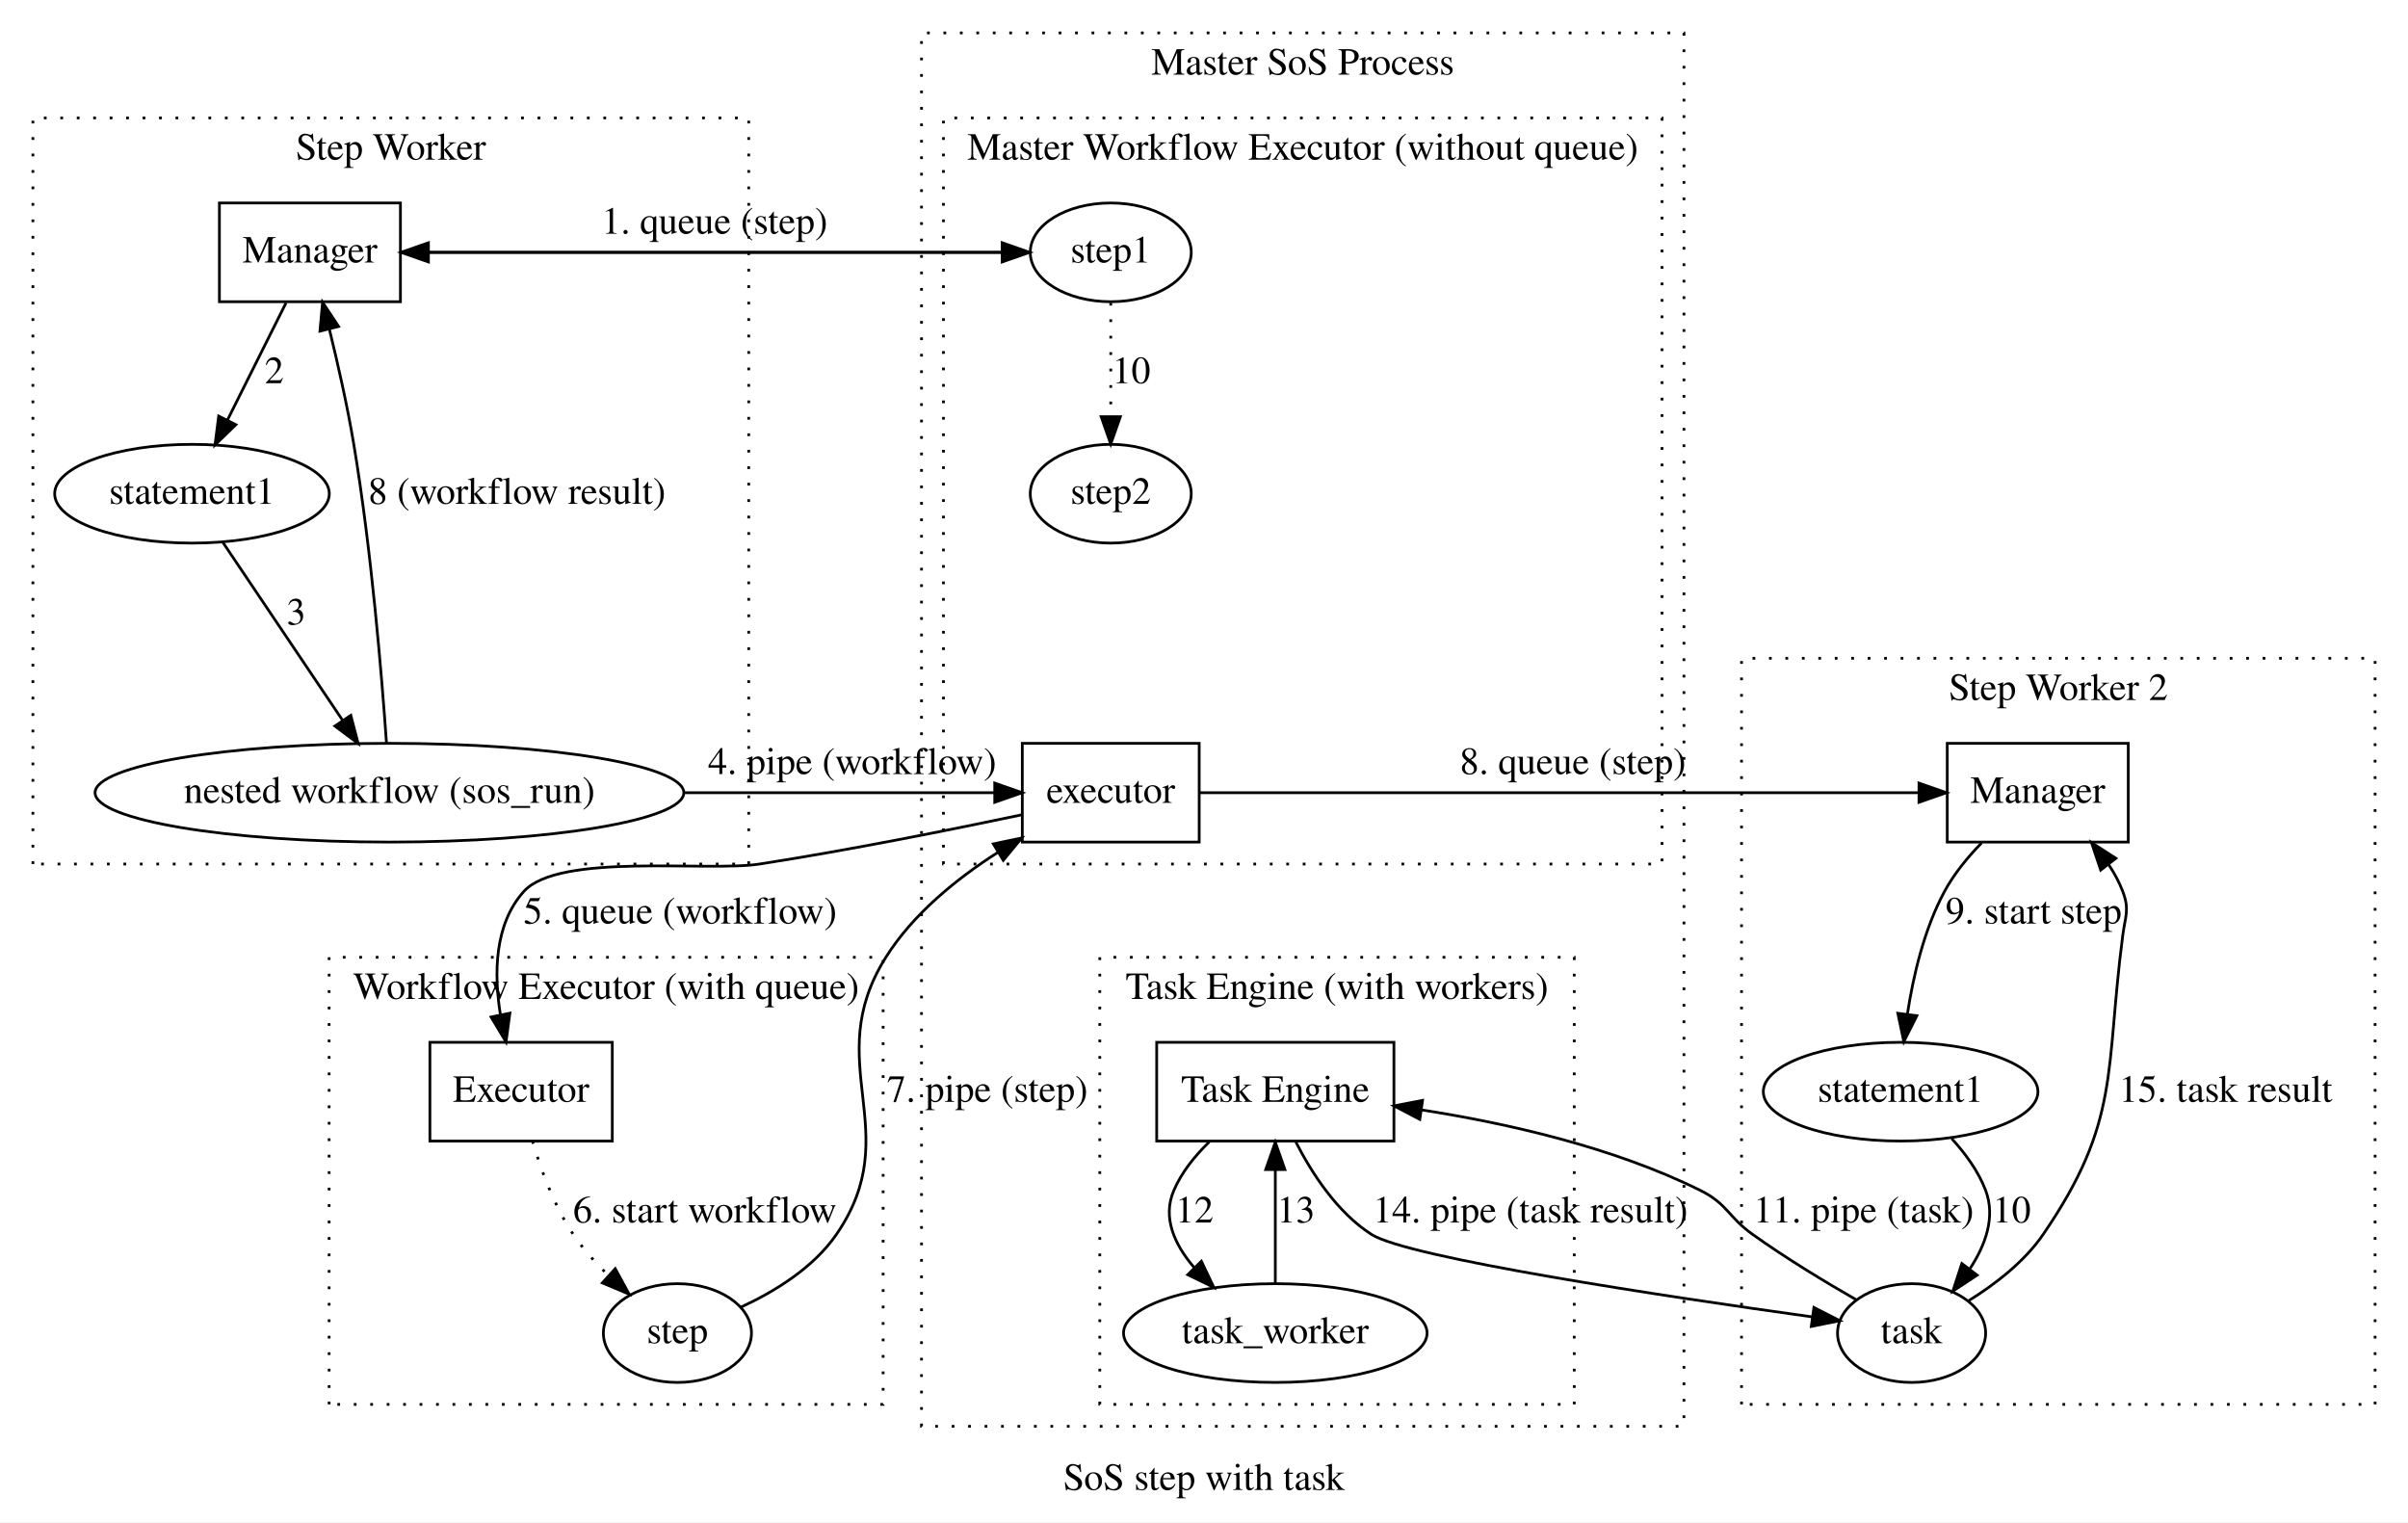
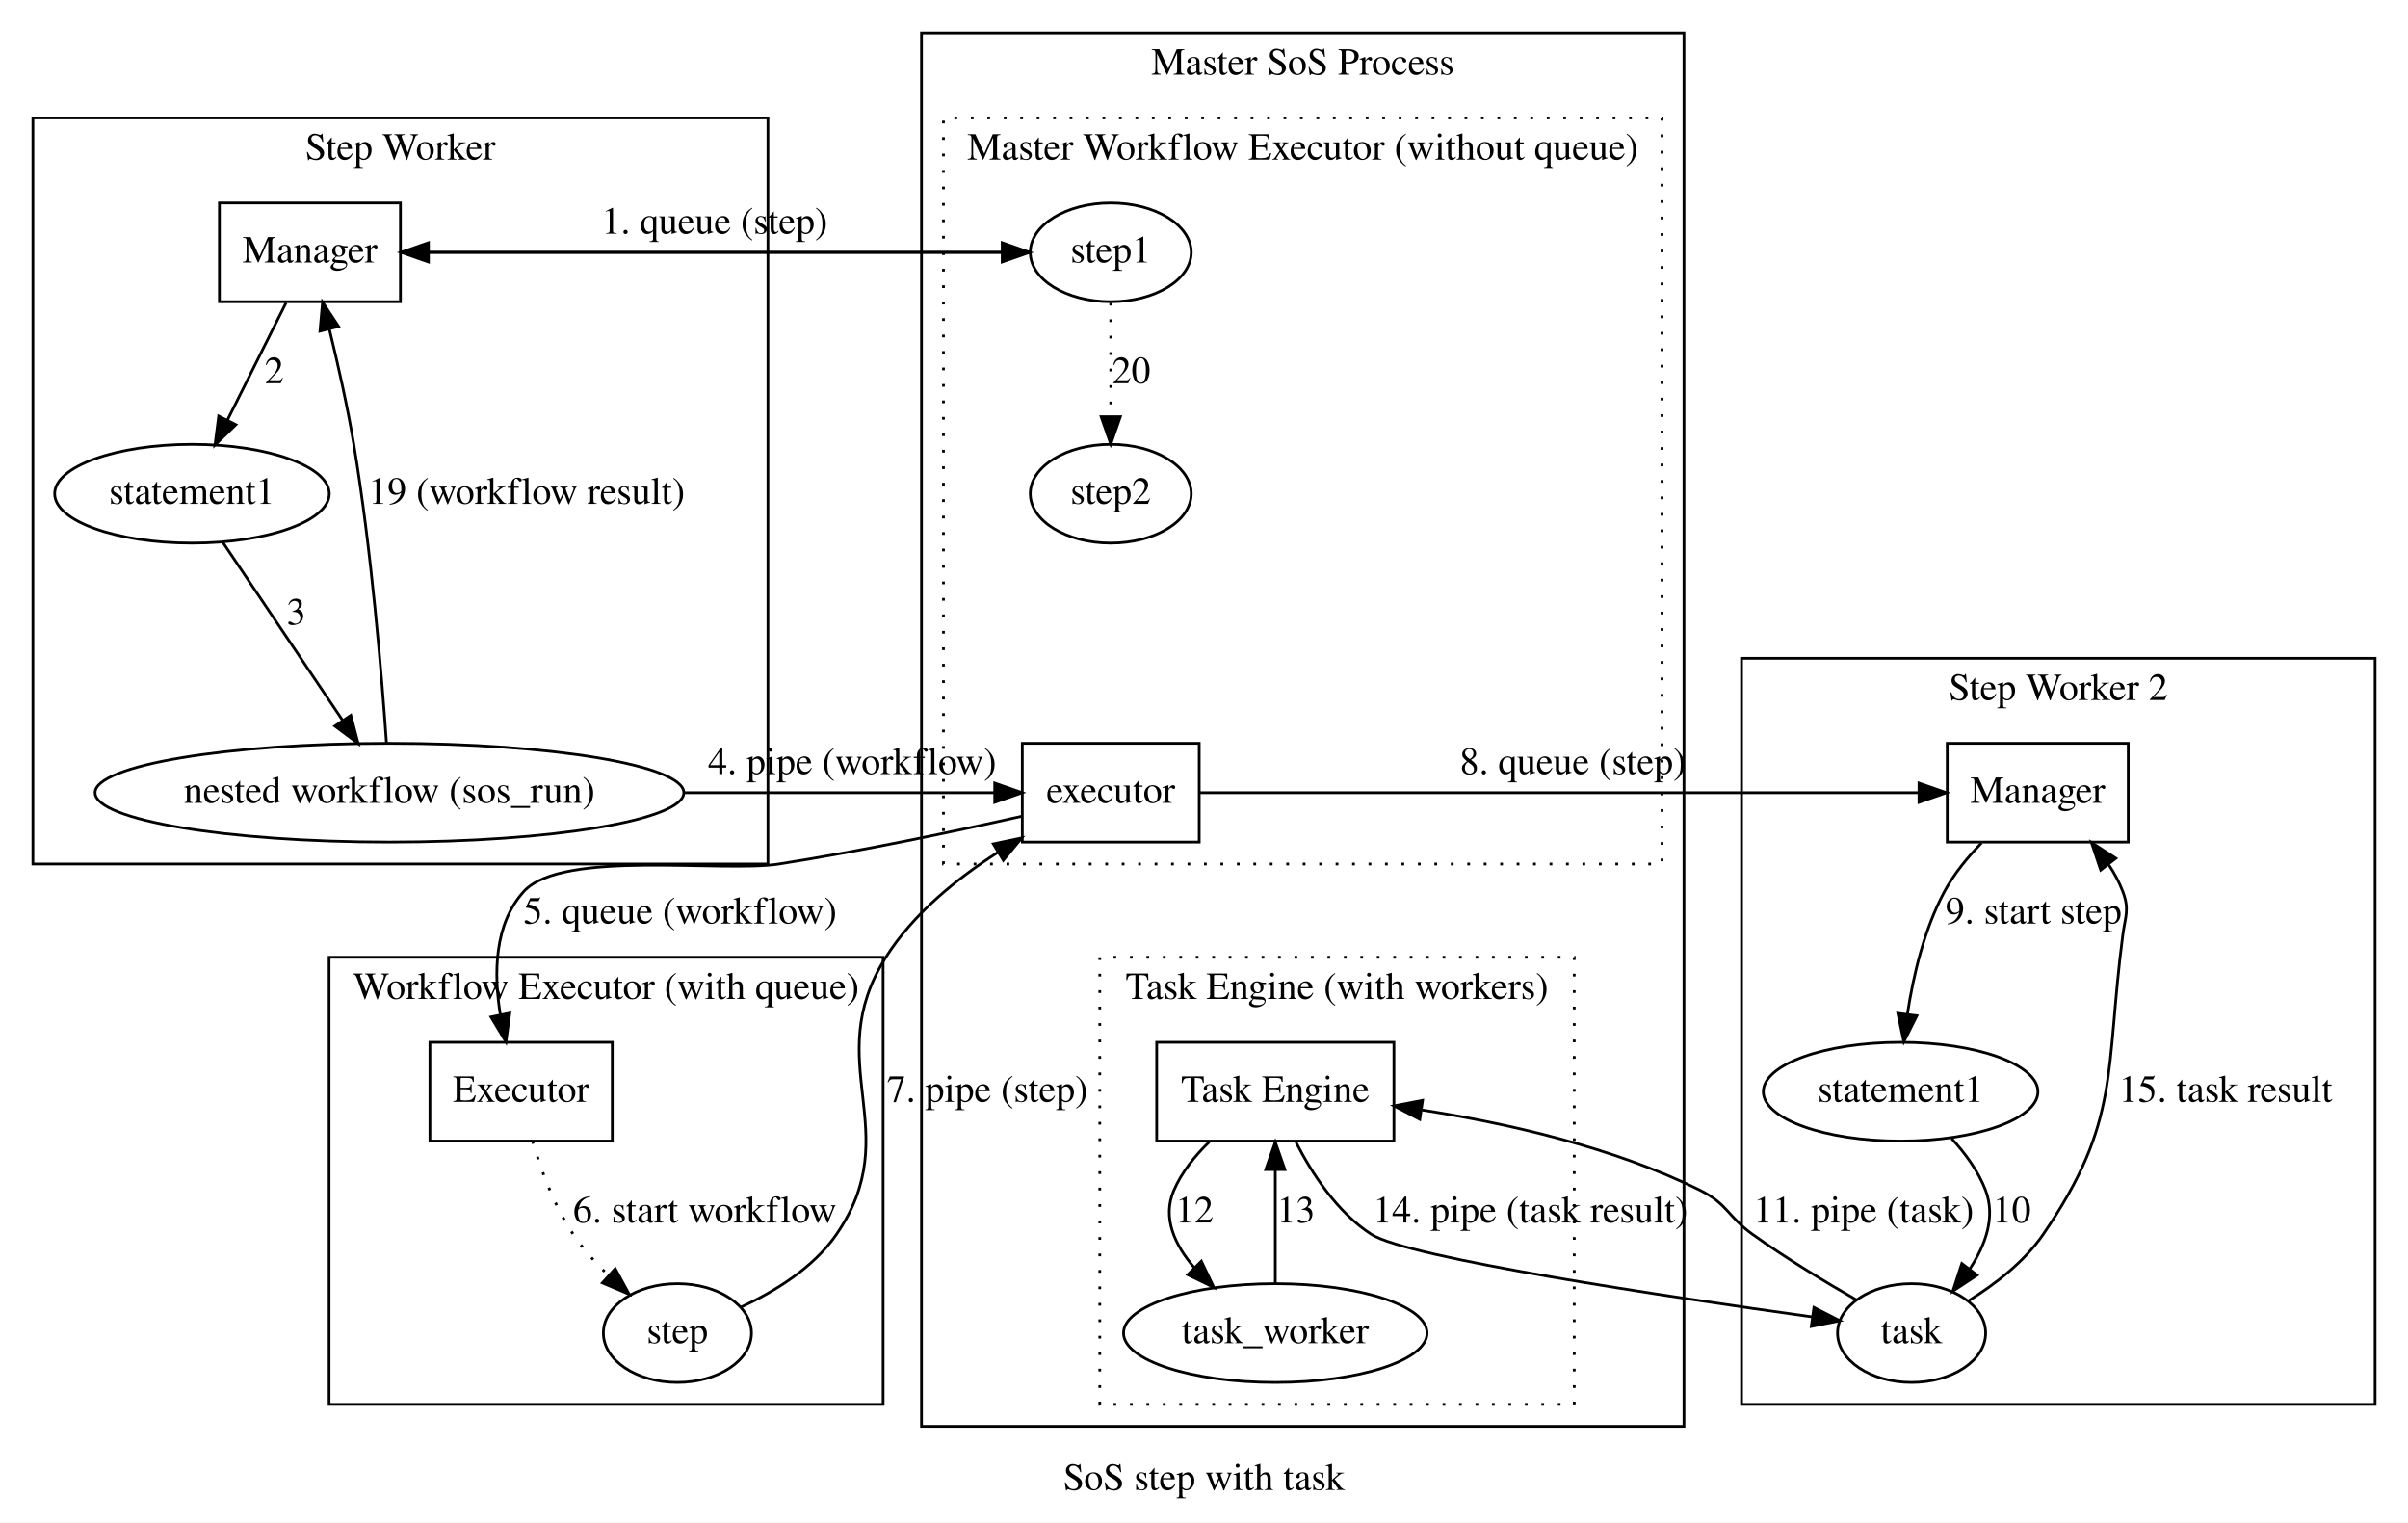
<svg xmlns="http://www.w3.org/2000/svg" width="878pt" height="555pt" viewBox="0.00 0.00 878.00 555.00">
  <g id="graph0" class="graph" transform="scale(1 1) rotate(0) translate(4 551)">
    <polygon fill="white" stroke="none" points="-4,4 -4,-551 874,-551 874,4 -4,4" />
    <text text-anchor="middle" x="435" y="-7.8" font-family="Times,serif" font-size="14.00">SoS step with task</text>
+     <g id="clust6" class="cluster">
+       <polygon fill="none" stroke="black" points="631,-39 631,-311 862,-311 862,-39 631,-39" />
+       <text text-anchor="middle" x="746.5" y="-295.8" font-family="Times,serif" font-size="14.00">Step Worker 2</text>
+     </g>
+     <g id="clust5" class="cluster">
+       <polygon fill="none" stroke="black" points="116,-39 116,-202 318,-202 318,-39 116,-39" />
+       <text text-anchor="middle" x="217" y="-186.8" font-family="Times,serif" font-size="14.00">Workflow Executor (with queue)</text>
+     </g>
    <g id="clust1" class="cluster">
-       <polygon fill="none" stroke="black" stroke-dasharray="1,5" points="332,-31 332,-539 610,-539 610,-31 332,-31" />
+       <polygon fill="none" stroke="black" points="332,-31 332,-539 610,-539 610,-31 332,-31" />
      <text text-anchor="middle" x="471" y="-523.8" font-family="Times,serif" font-size="14.00">Master SoS Process</text>
    </g>
    <g id="clust2" class="cluster">
      <polygon fill="none" stroke="black" stroke-dasharray="1,5" points="340,-236 340,-508 602,-508 602,-236 340,-236" />
      <text text-anchor="middle" x="471" y="-492.8" font-family="Times,serif" font-size="14.00">Master Workflow Executor (without queue)</text>
    </g>
    <g id="clust3" class="cluster">
      <polygon fill="none" stroke="black" stroke-dasharray="1,5" points="397,-39 397,-202 570,-202 570,-39 397,-39" />
      <text text-anchor="middle" x="483.5" y="-186.8" font-family="Times,serif" font-size="14.00">Task Engine (with workers)</text>
    </g>
-     <g id="clust5" class="cluster">
-       <polygon fill="none" stroke="black" stroke-dasharray="1,5" points="116,-39 116,-202 318,-202 318,-39 116,-39" />
-       <text text-anchor="middle" x="217" y="-186.8" font-family="Times,serif" font-size="14.00">Workflow Executor (with queue)</text>
-     </g>
-     <g id="clust6" class="cluster">
-       <polygon fill="none" stroke="black" stroke-dasharray="1,5" points="631,-39 631,-311 862,-311 862,-39 631,-39" />
-       <text text-anchor="middle" x="746.5" y="-295.8" font-family="Times,serif" font-size="14.00">Step Worker 2</text>
-     </g>
    <g id="clust4" class="cluster">
-       <polygon fill="none" stroke="black" stroke-dasharray="1,5" points="8,-236 8,-508 269,-508 269,-236 8,-236" />
-       <text text-anchor="middle" x="138.5" y="-492.8" font-family="Times,serif" font-size="14.00">Step Worker</text>
+       <polygon fill="none" stroke="black" points="8,-236 8,-508 276,-508 276,-236 8,-236" />
+       <text text-anchor="middle" x="142" y="-492.8" font-family="Times,serif" font-size="14.00">Step Worker</text>
    </g>
    <g id="node1" class="node">
      <ellipse fill="none" stroke="black" cx="401" cy="-459" rx="29.348" ry="18" />
      <text text-anchor="middle" x="401" y="-455.3" font-family="Times,serif" font-size="14.00">step1</text>
    </g>
    <g id="node2" class="node">
      <ellipse fill="none" stroke="black" cx="401" cy="-371" rx="29.348" ry="18" />
      <text text-anchor="middle" x="401" y="-367.3" font-family="Times,serif" font-size="14.00">step2</text>
    </g>
    <g id="edge1" class="edge">
      <path fill="none" stroke="black" stroke-dasharray="1,5" d="M401,-440.597C401,-428.746 401,-412.817 401,-399.292" />
      <polygon fill="black" stroke="black" points="404.5,-399.084 401,-389.084 397.5,-399.084 404.5,-399.084" />
-       <text text-anchor="middle" x="408.5" y="-411.3" font-family="Times,serif" font-size="14.00">10</text>
+       <text text-anchor="middle" x="408.5" y="-411.3" font-family="Times,serif" font-size="14.00">20</text>
    </g>
    <g id="node6" class="node">
      <polygon fill="none" stroke="black" points="142,-477 76,-477 76,-441 142,-441 142,-477" />
      <text text-anchor="middle" x="109" y="-455.3" font-family="Times,serif" font-size="14.00">Manager</text>
    </g>
    <g id="edge13" class="edge">
      <path fill="none" stroke="black" d="M371.327,-459C319.587,-459 212.652,-459 152.516,-459" />
      <polygon fill="black" stroke="black" points="152.212,-455.5 142.212,-459 152.212,-462.5 152.212,-455.5" />
      <text text-anchor="middle" x="256.551" y="-465.8" font-family="Times,serif" font-size="14.00">1. queue (step)</text>
    </g>
    <g id="node3" class="node">
      <polygon fill="none" stroke="black" points="433.25,-280 368.75,-280 368.75,-244 433.25,-244 433.25,-280" />
      <text text-anchor="middle" x="401" y="-258.3" font-family="Times,serif" font-size="14.00">executor</text>
    </g>
    <g id="node4" class="node">
      <polygon fill="none" stroke="black" points="504.25,-171 417.75,-171 417.75,-135 504.25,-135 504.25,-171" />
      <text text-anchor="middle" x="461" y="-149.3" font-family="Times,serif" font-size="14.00">Task Engine</text>
    </g>
    <g id="node8" class="node">
      <ellipse fill="none" stroke="black" cx="138" cy="-262" rx="107.336" ry="18" />
      <text text-anchor="middle" x="138" y="-258.3" font-family="Times,serif" font-size="14.00">nested workflow (sos_run)</text>
    </g>
    <g id="node9" class="node">
      <polygon fill="none" stroke="black" points="219.25,-171 152.75,-171 152.75,-135 219.25,-135 219.25,-171" />
      <text text-anchor="middle" x="186" y="-149.3" font-family="Times,serif" font-size="14.00">Executor</text>
    </g>
    <g id="edge17" class="edge">
-       <path fill="none" stroke="black" d="M368.504,-253.934C342.704,-248.498 305.665,-241.081 273,-236 253.989,-233.043 199.894,-240.28 187,-226 176.245,-214.089 176.025,-196.018 178.478,-180.961" />
-       <polygon fill="black" stroke="black" points="181.914,-181.632 180.508,-171.131 175.058,-180.216 181.914,-181.632" />
+       <path fill="none" stroke="black" d="M368.545,-253.405C344.269,-247.942 310.199,-240.732 280,-236 259.465,-232.782 200.997,-241.367 187,-226 176.193,-214.136 175.973,-196.065 178.44,-180.996" />
+       <polygon fill="black" stroke="black" points="181.877,-181.658 180.48,-171.156 175.023,-180.237 181.877,-181.658" />
      <text text-anchor="middle" x="244" y="-214.3" font-family="Times,serif" font-size="14.00">5. queue (workflow)</text>
    </g>
    <g id="node11" class="node">
      <polygon fill="none" stroke="black" points="772,-280 706,-280 706,-244 772,-244 772,-280" />
      <text text-anchor="middle" x="739" y="-258.3" font-family="Times,serif" font-size="14.00">Manager</text>
    </g>
    <g id="edge21" class="edge">
      <path fill="none" stroke="black" d="M433.409,-262C494.546,-262 626.914,-262 695.632,-262" />
      <polygon fill="black" stroke="black" points="695.693,-265.5 705.693,-262 695.693,-258.5 695.693,-265.5" />
      <text text-anchor="middle" x="569.5" y="-268.8" font-family="Times,serif" font-size="14.00">8. queue (step)</text>
    </g>
    <g id="node5" class="node">
      <ellipse fill="none" stroke="black" cx="461" cy="-65" rx="55.344" ry="18" />
      <text text-anchor="middle" x="461" y="-61.3" font-family="Times,serif" font-size="14.00">task_worker</text>
    </g>
    <g id="edge3" class="edge">
      <path fill="none" stroke="black" d="M436.931,-134.702C431.694,-129.644 426.867,-123.66 424,-117 419.727,-107.077 424.259,-97.219 431.437,-88.854" />
      <polygon fill="black" stroke="black" points="434.042,-91.198 438.596,-81.632 429.071,-86.27 434.042,-91.198" />
      <text text-anchor="middle" x="431.5" y="-105.3" font-family="Times,serif" font-size="14.00">12</text>
    </g>
    <g id="node13" class="node">
      <ellipse fill="none" stroke="black" cx="693" cy="-65" rx="27" ry="18" />
      <text text-anchor="middle" x="693" y="-61.3" font-family="Times,serif" font-size="14.00">task</text>
    </g>
    <g id="edge19" class="edge">
      <path fill="none" stroke="black" d="M468.514,-134.6C474.347,-123.222 483.544,-109.029 496,-101 509.31,-92.42 603.605,-78.306 656.765,-70.894" />
      <polygon fill="black" stroke="black" points="657.386,-74.342 666.813,-69.505 656.427,-67.408 657.386,-74.342" />
      <text text-anchor="middle" x="554" y="-105.3" font-family="Times,serif" font-size="14.00">14. pipe (task result)</text>
    </g>
    <g id="edge4" class="edge">
      <path fill="none" stroke="black" d="M461,-83.084C461,-94.861 461,-110.774 461,-124.342" />
      <polygon fill="black" stroke="black" points="457.5,-124.597 461,-134.597 464.5,-124.597 457.5,-124.597" />
      <text text-anchor="middle" x="468.5" y="-105.3" font-family="Times,serif" font-size="14.00">13</text>
    </g>
    <g id="edge14" class="edge">
      <path fill="none" stroke="black" d="M142.078,-459C215.09,-459 288.102,-459 361.114,-459" />
      <polygon fill="black" stroke="black" points="361.416,-462.5 371.416,-459 361.416,-455.5 361.416,-462.5" />
    </g>
    <g id="node7" class="node">
      <ellipse fill="none" stroke="black" cx="66" cy="-371" rx="50.068" ry="18" />
      <text text-anchor="middle" x="66" y="-367.3" font-family="Times,serif" font-size="14.00">statement1</text>
    </g>
    <g id="edge5" class="edge">
      <path fill="none" stroke="black" d="M100.298,-440.597C94.157,-428.314 85.825,-411.651 78.912,-397.823" />
      <polygon fill="black" stroke="black" points="81.999,-396.171 74.396,-388.792 75.738,-399.302 81.999,-396.171" />
      <text text-anchor="middle" x="96" y="-411.3" font-family="Times,serif" font-size="14.00">2</text>
    </g>
    <g id="edge6" class="edge">
      <path fill="none" stroke="black" d="M77.25,-353.281C88.964,-335.873 107.454,-308.395 120.961,-288.323" />
      <polygon fill="black" stroke="black" points="123.912,-290.205 126.591,-279.954 118.105,-286.297 123.912,-290.205" />
      <text text-anchor="middle" x="104" y="-323.3" font-family="Times,serif" font-size="14.00">3</text>
    </g>
    <g id="edge15" class="edge">
      <path fill="none" stroke="black" d="M245.731,-262C285.323,-262 327.888,-262 358.42,-262" />
      <polygon fill="black" stroke="black" points="358.693,-265.5 368.693,-262 358.693,-258.5 358.693,-265.5" />
      <text text-anchor="middle" x="306.75" y="-268.8" font-family="Times,serif" font-size="14.00">4. pipe (workflow)</text>
    </g>
    <g id="edge7" class="edge">
      <path fill="none" stroke="black" d="M136.909,-280.21C135.211,-304.556 131.442,-350.39 125,-389 122.676,-402.93 119.217,-418.248 116.109,-430.905" />
      <polygon fill="black" stroke="black" points="112.66,-430.271 113.614,-440.822 119.448,-431.979 112.66,-430.271" />
-       <text text-anchor="middle" x="184.5" y="-367.3" font-family="Times,serif" font-size="14.00">8 (workflow result)</text>
+       <text text-anchor="middle" x="188" y="-367.3" font-family="Times,serif" font-size="14.00">19 (workflow result)</text>
    </g>
    <g id="node10" class="node">
      <ellipse fill="none" stroke="black" cx="243" cy="-65" rx="27" ry="18" />
      <text text-anchor="middle" x="243" y="-61.3" font-family="Times,serif" font-size="14.00">step</text>
    </g>
    <g id="edge8" class="edge">
      <path fill="none" stroke="black" stroke-dasharray="1,5" d="M190.159,-134.982C193.211,-124.589 198.045,-111.353 205,-101 208.611,-95.626 213.206,-90.499 217.945,-85.908" />
      <polygon fill="black" stroke="black" points="220.319,-88.48 225.387,-79.176 215.623,-83.289 220.319,-88.48" />
      <text text-anchor="middle" x="253" y="-105.3" font-family="Times,serif" font-size="14.00">6. start workflow</text>
    </g>
    <g id="edge20" class="edge">
      <path fill="none" stroke="black" d="M266.187,-74.462C278.426,-80.118 292.607,-88.787 301,-101 326.825,-138.578 294.713,-163.41 319,-202 328.918,-217.758 344.712,-230.593 359.803,-240.219" />
      <polygon fill="black" stroke="black" points="358.189,-243.334 368.557,-245.514 361.812,-237.344 358.189,-243.334" />
      <text text-anchor="middle" x="356" y="-149.3" font-family="Times,serif" font-size="14.00">7. pipe (step)</text>
    </g>
    <g id="node12" class="node">
      <ellipse fill="none" stroke="black" cx="689" cy="-153" rx="50.068" ry="18" />
      <text text-anchor="middle" x="689" y="-149.3" font-family="Times,serif" font-size="14.00">statement1</text>
    </g>
    <g id="edge9" class="edge">
      <path fill="none" stroke="black" d="M718.51,-243.678C713.432,-238.465 708.459,-232.412 705,-226 697.587,-212.26 693.606,-195.277 691.469,-181.256" />
      <polygon fill="black" stroke="black" points="694.924,-180.681 690.168,-171.214 687.982,-181.581 694.924,-180.681" />
      <text text-anchor="middle" x="737.5" y="-214.3" font-family="Times,serif" font-size="14.00">9. start step</text>
    </g>
    <g id="edge10" class="edge">
      <path fill="none" stroke="black" d="M707.607,-135.909C712.604,-130.467 717.352,-123.983 720,-117 723.676,-107.305 719.967,-97.112 714.242,-88.41" />
      <polygon fill="black" stroke="black" points="716.89,-86.111 708.046,-80.278 711.323,-90.353 716.89,-86.111" />
      <text text-anchor="middle" x="729.5" y="-105.3" font-family="Times,serif" font-size="14.00">10</text>
    </g>
    <g id="edge18" class="edge">
      <path fill="none" stroke="black" d="M672.911,-77.081C661.513,-83.623 647.144,-92.304 635,-101 626.024,-107.427 625.887,-112.089 616,-117 584.257,-132.766 545.336,-141.523 514.437,-146.335" />
      <polygon fill="black" stroke="black" points="513.675,-142.909 504.287,-147.82 514.689,-149.835 513.675,-142.909" />
      <text text-anchor="middle" x="675.5" y="-105.3" font-family="Times,serif" font-size="14.00">11. pipe (task)</text>
    </g>
    <g id="edge22" class="edge">
      <path fill="none" stroke="black" d="M713.813,-76.793C723.389,-82.738 734.124,-90.959 741,-101 769.322,-142.363 763.501,-160.293 770,-210 770.922,-217.051 772.521,-219.351 770,-226 768.724,-229.366 766.96,-232.615 764.915,-235.689" />
      <polygon fill="black" stroke="black" points="761.958,-233.789 758.581,-243.831 767.483,-238.087 761.958,-233.789" />
      <text text-anchor="middle" x="807.5" y="-149.3" font-family="Times,serif" font-size="14.00">15. task result</text>
    </g>
  </g>
</svg>
